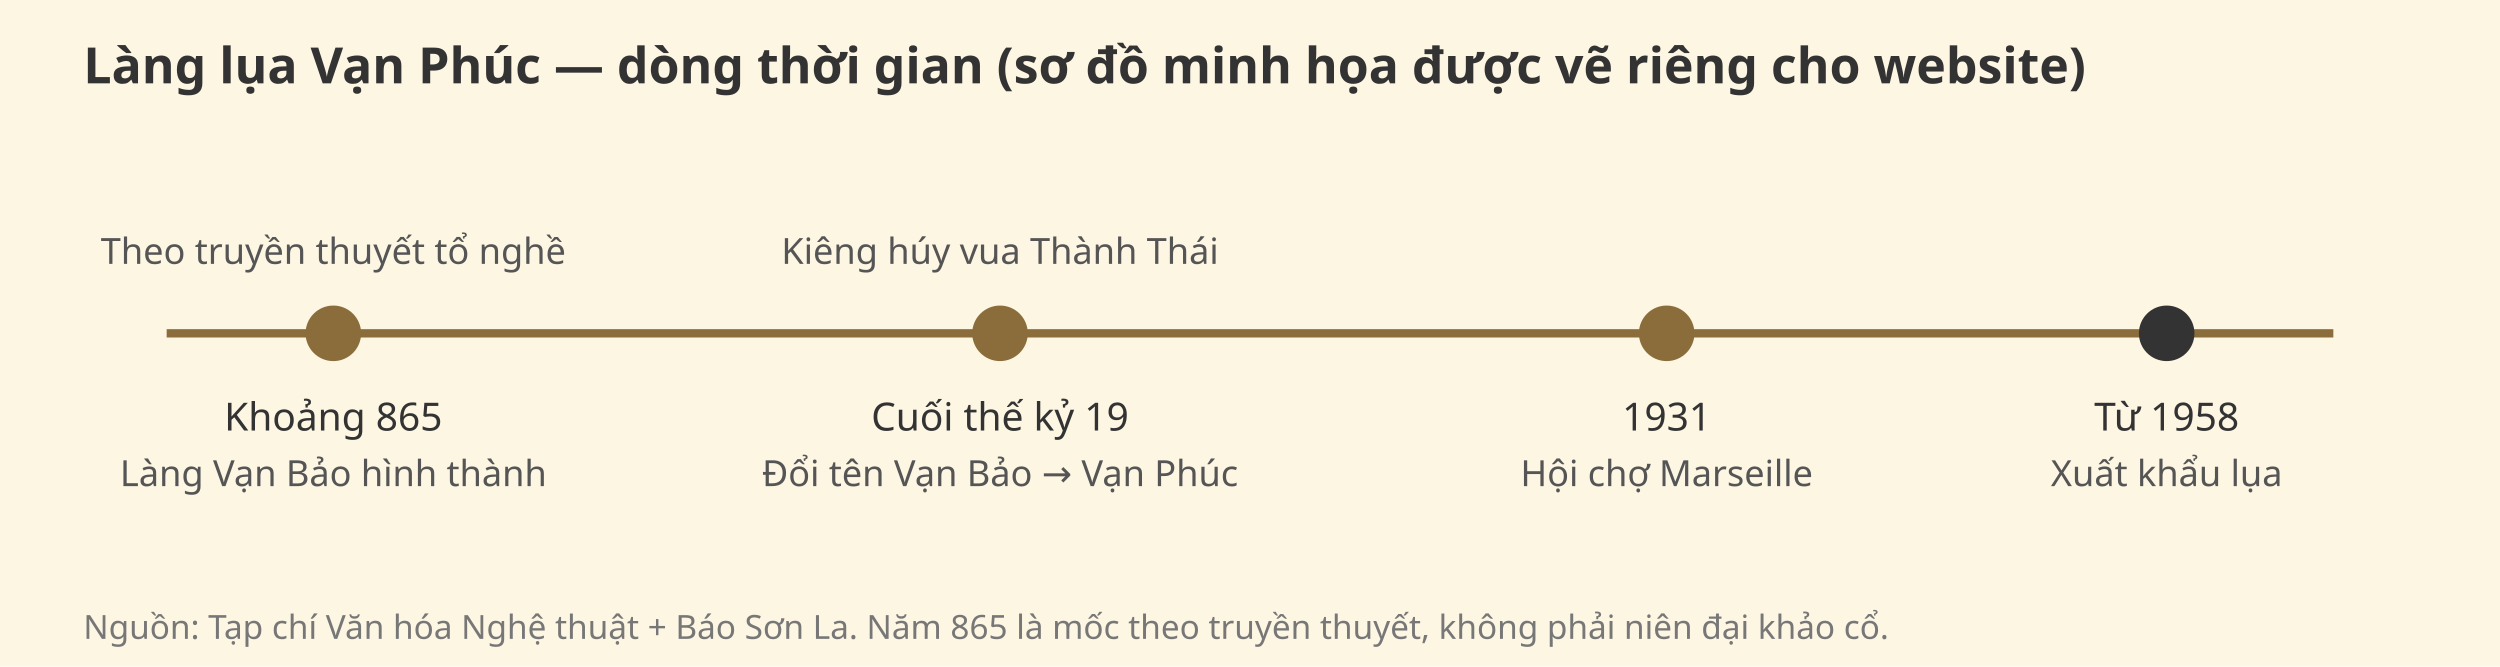
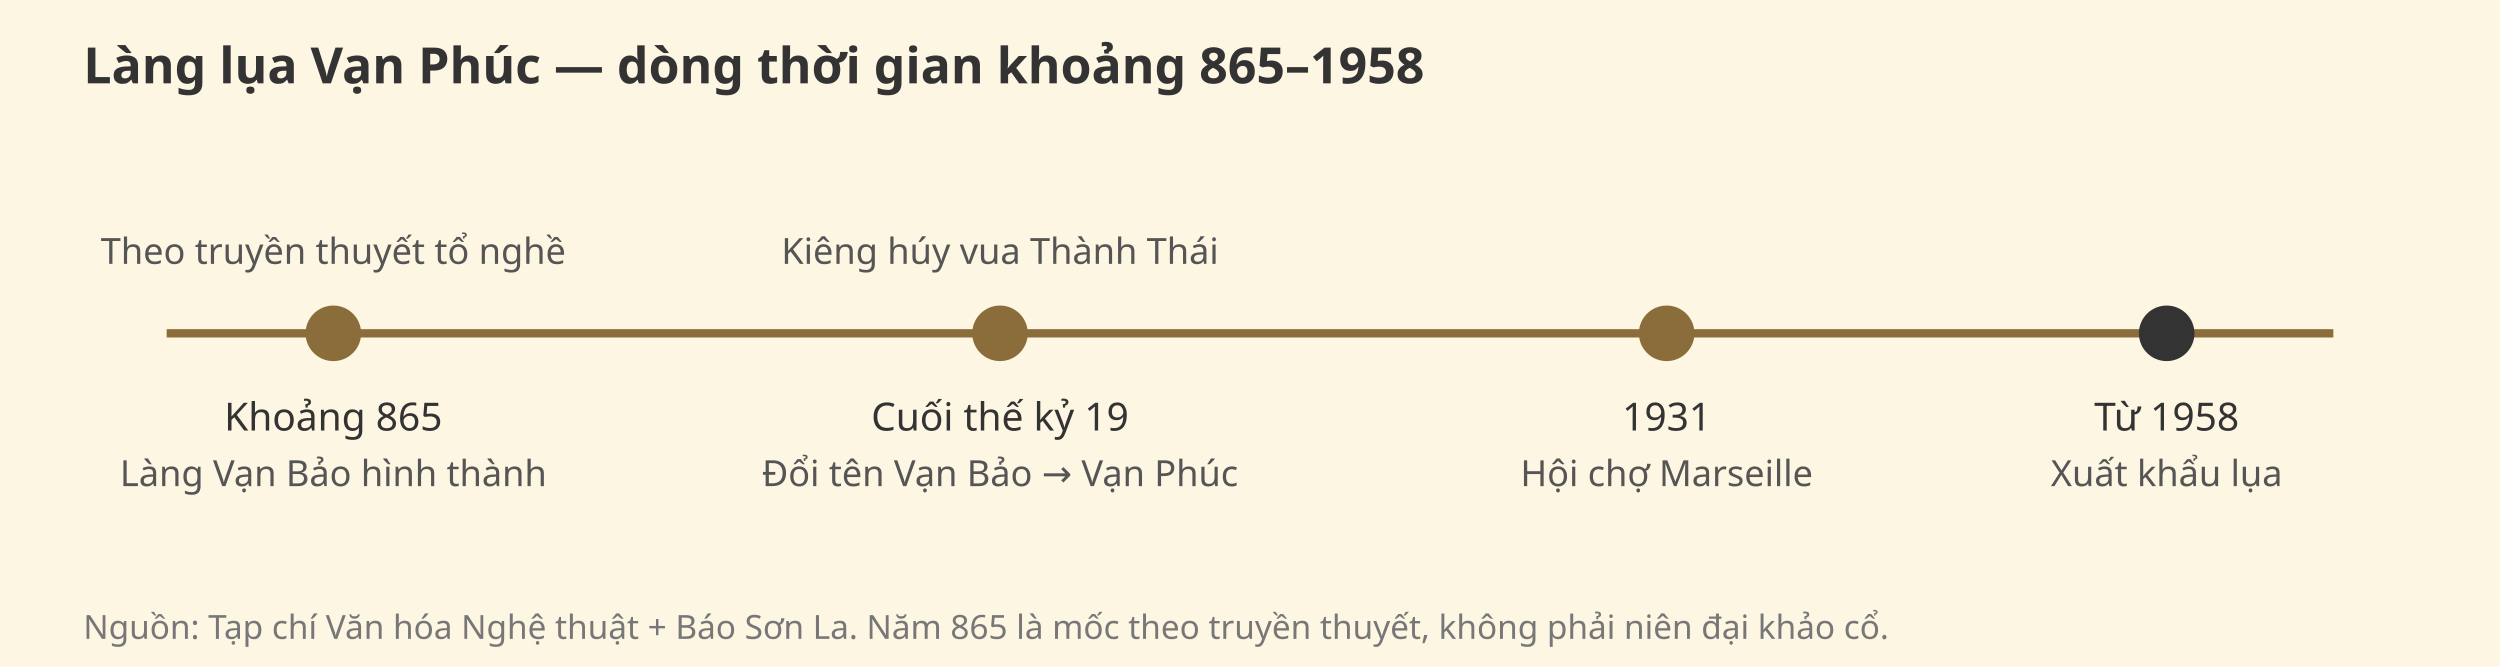
<svg xmlns="http://www.w3.org/2000/svg" width="900" height="240" viewBox="0 0 900 240" role="img" aria-label="Sơ đồ dòng thời gian làng lụa Vạn Phúc từ khoảng năm 865 đến năm 1958">
  <rect width="900" height="240" fill="#fdf6e3" />
-   <text x="30" y="30" font-family="sans-serif" font-size="18" font-weight="bold" fill="#333">Làng lụa Vạn Phúc — dòng thời gian (sơ đồ minh họa được vẽ riêng cho website)</text>
+   <text x="30" y="30" font-family="sans-serif" font-size="18" font-weight="bold" fill="#333">Làng lụa Vạn Phúc — dòng thời gian khoảng 865–1958</text>
  <line x1="60" y1="120" x2="840" y2="120" stroke="#8a6d3b" stroke-width="3" />
  <circle cx="120" cy="120" r="10" fill="#8a6d3b" />
  <text x="120" y="155" text-anchor="middle" font-family="sans-serif" font-size="14" fill="#333">Khoảng 865</text>
  <text x="120" y="175" text-anchor="middle" font-family="sans-serif" font-size="13" fill="#555">Làng Vạn Bảo hình thành</text>
  <text x="120" y="95" text-anchor="middle" font-family="sans-serif" font-size="13" fill="#555">Theo truyền thuyết tổ nghề</text>
  <circle cx="360" cy="120" r="10" fill="#8a6d3b" />
  <text x="360" y="155" text-anchor="middle" font-family="sans-serif" font-size="14" fill="#333">Cuối thế kỷ 19</text>
  <text x="360" y="175" text-anchor="middle" font-family="sans-serif" font-size="13" fill="#555">Đổi tên Vạn Bảo → Vạn Phúc</text>
  <text x="360" y="95" text-anchor="middle" font-family="sans-serif" font-size="13" fill="#555">Kiêng húy vua Thành Thái</text>
  <circle cx="600" cy="120" r="10" fill="#8a6d3b" />
  <text x="600" y="155" text-anchor="middle" font-family="sans-serif" font-size="14" fill="#333">1931</text>
  <text x="600" y="175" text-anchor="middle" font-family="sans-serif" font-size="13" fill="#555">Hội chợ Marseille</text>
  <circle cx="780" cy="120" r="10" fill="#333" />
  <text x="780" y="155" text-anchor="middle" font-family="sans-serif" font-size="14" fill="#333">Từ 1958</text>
  <text x="780" y="175" text-anchor="middle" font-family="sans-serif" font-size="13" fill="#555">Xuất khẩu lụa</text>
  <text x="30" y="230" font-family="sans-serif" font-size="12" fill="#777">Nguồn: Tạp chí Văn hóa Nghệ thuật + Báo Sơn La. Năm 865 là mốc theo truyền thuyết, không phải niên đại khảo cổ.</text>
</svg>
